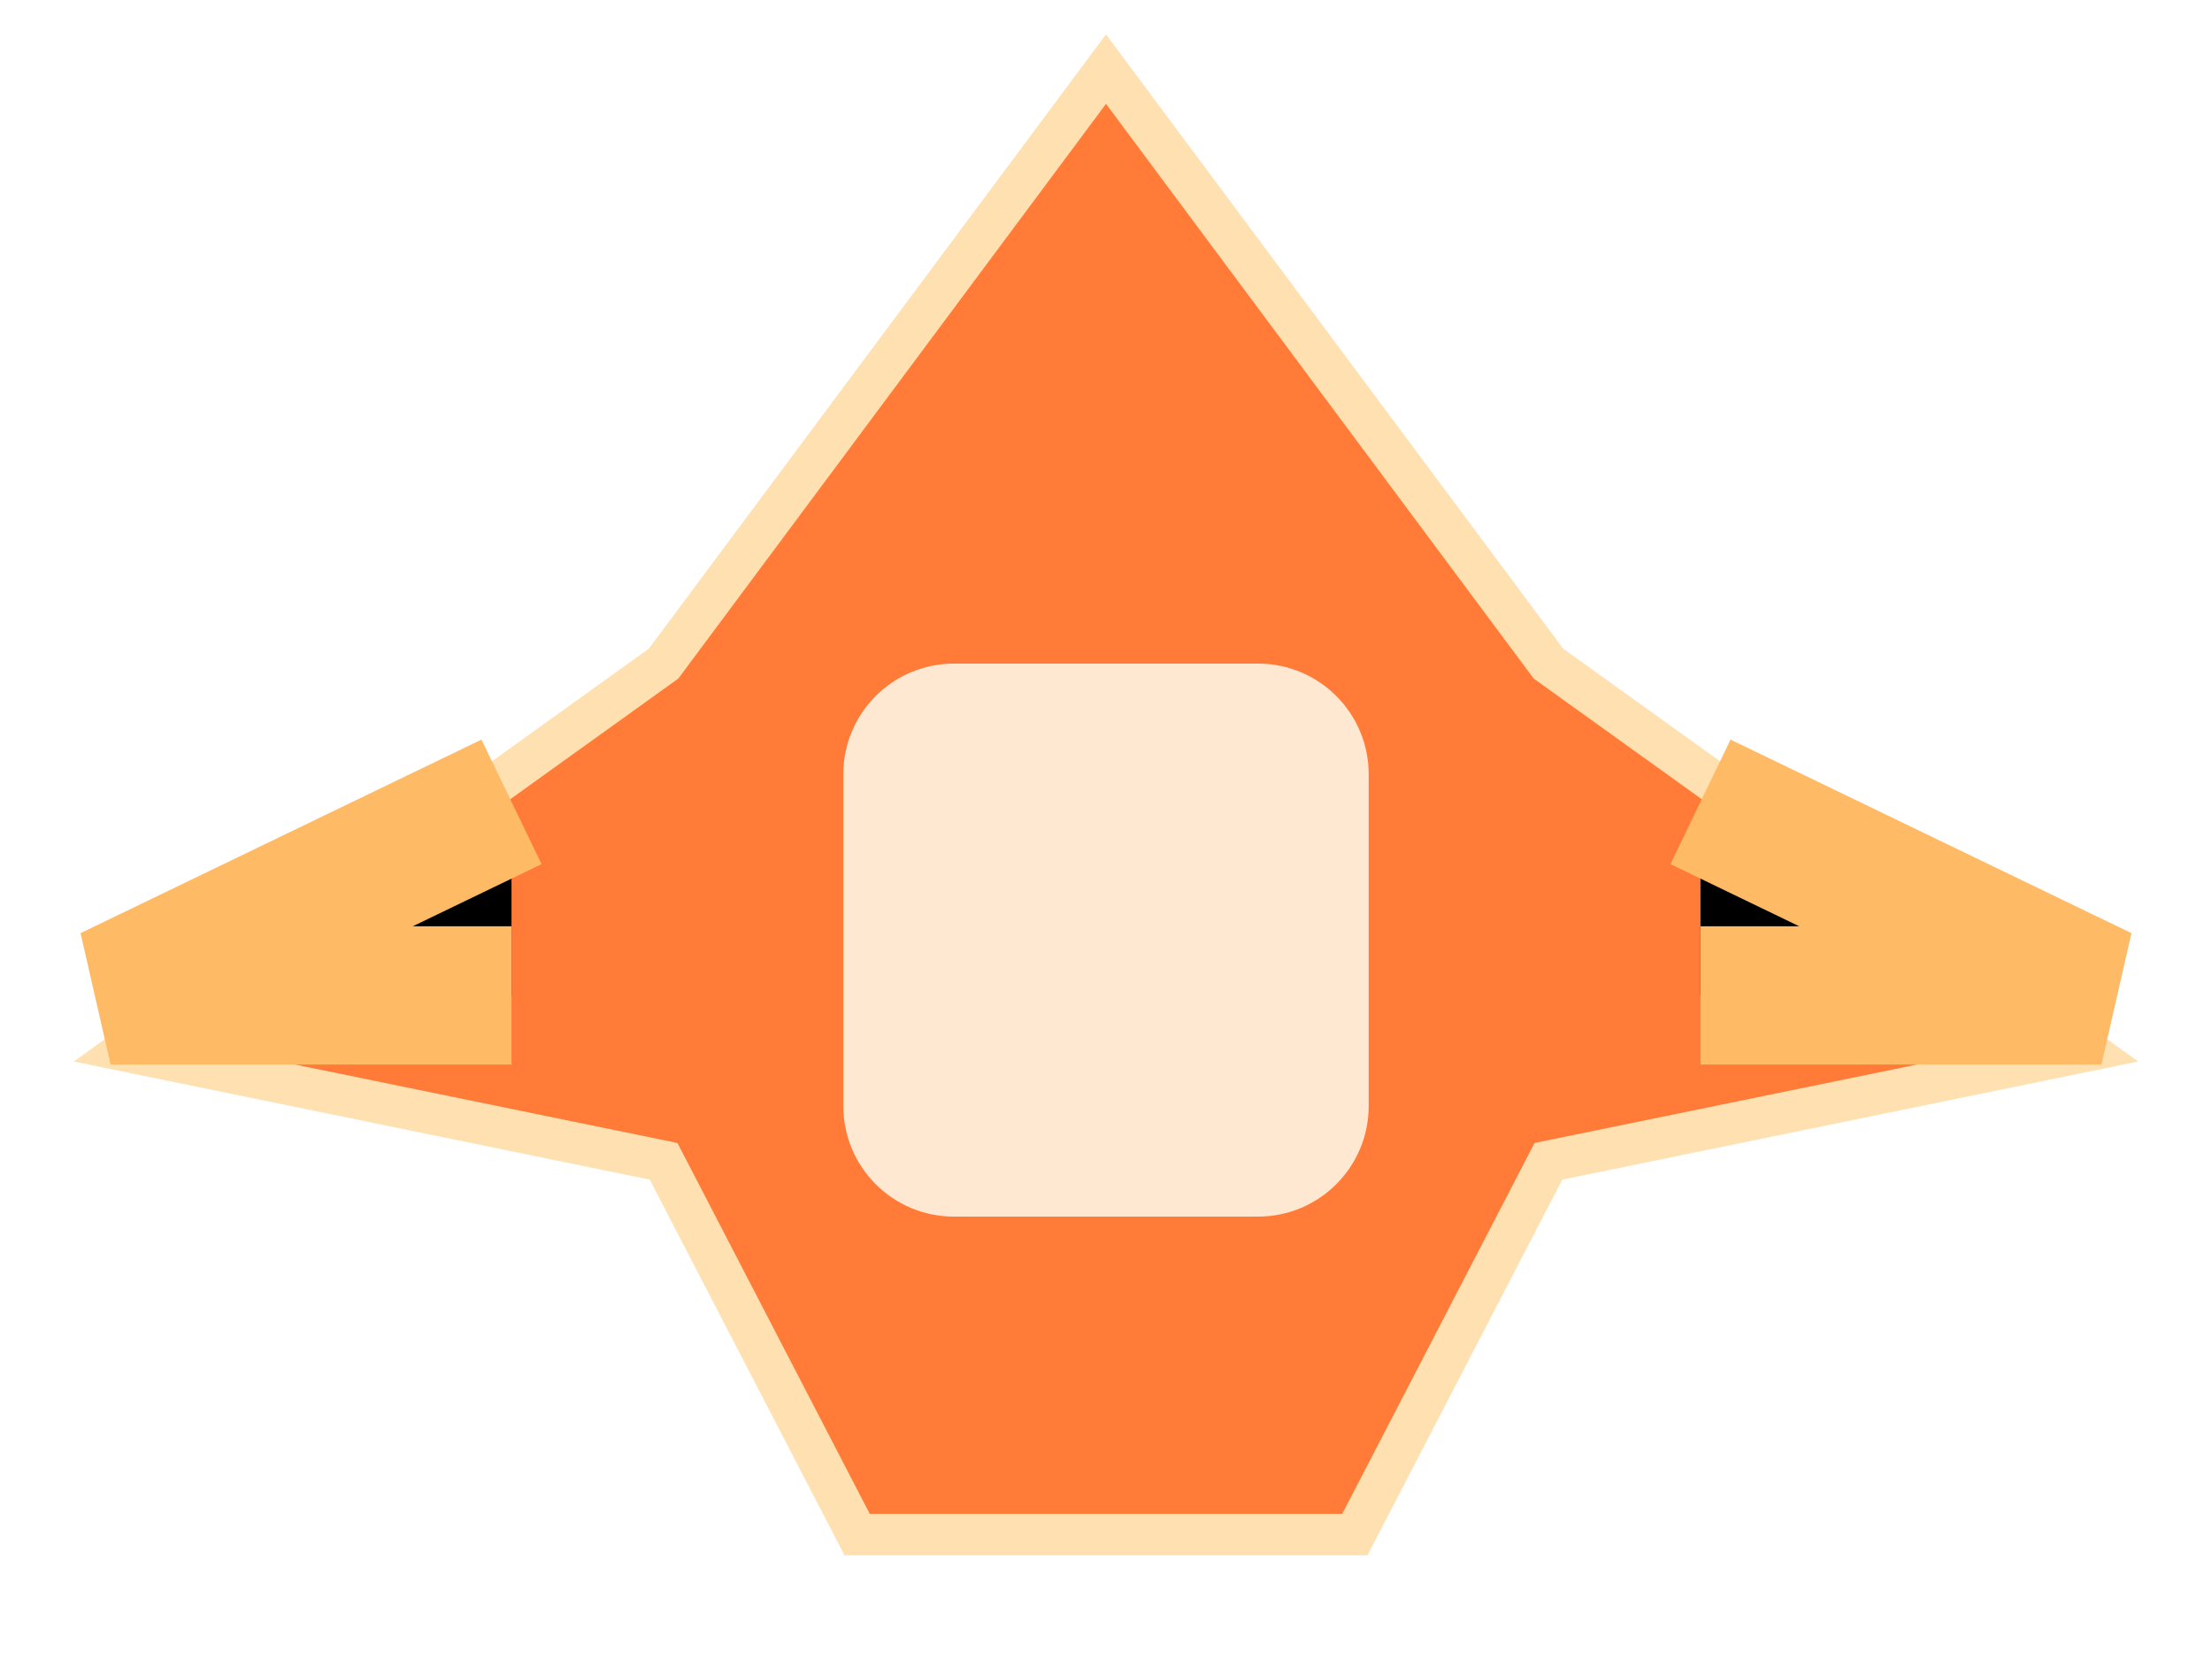
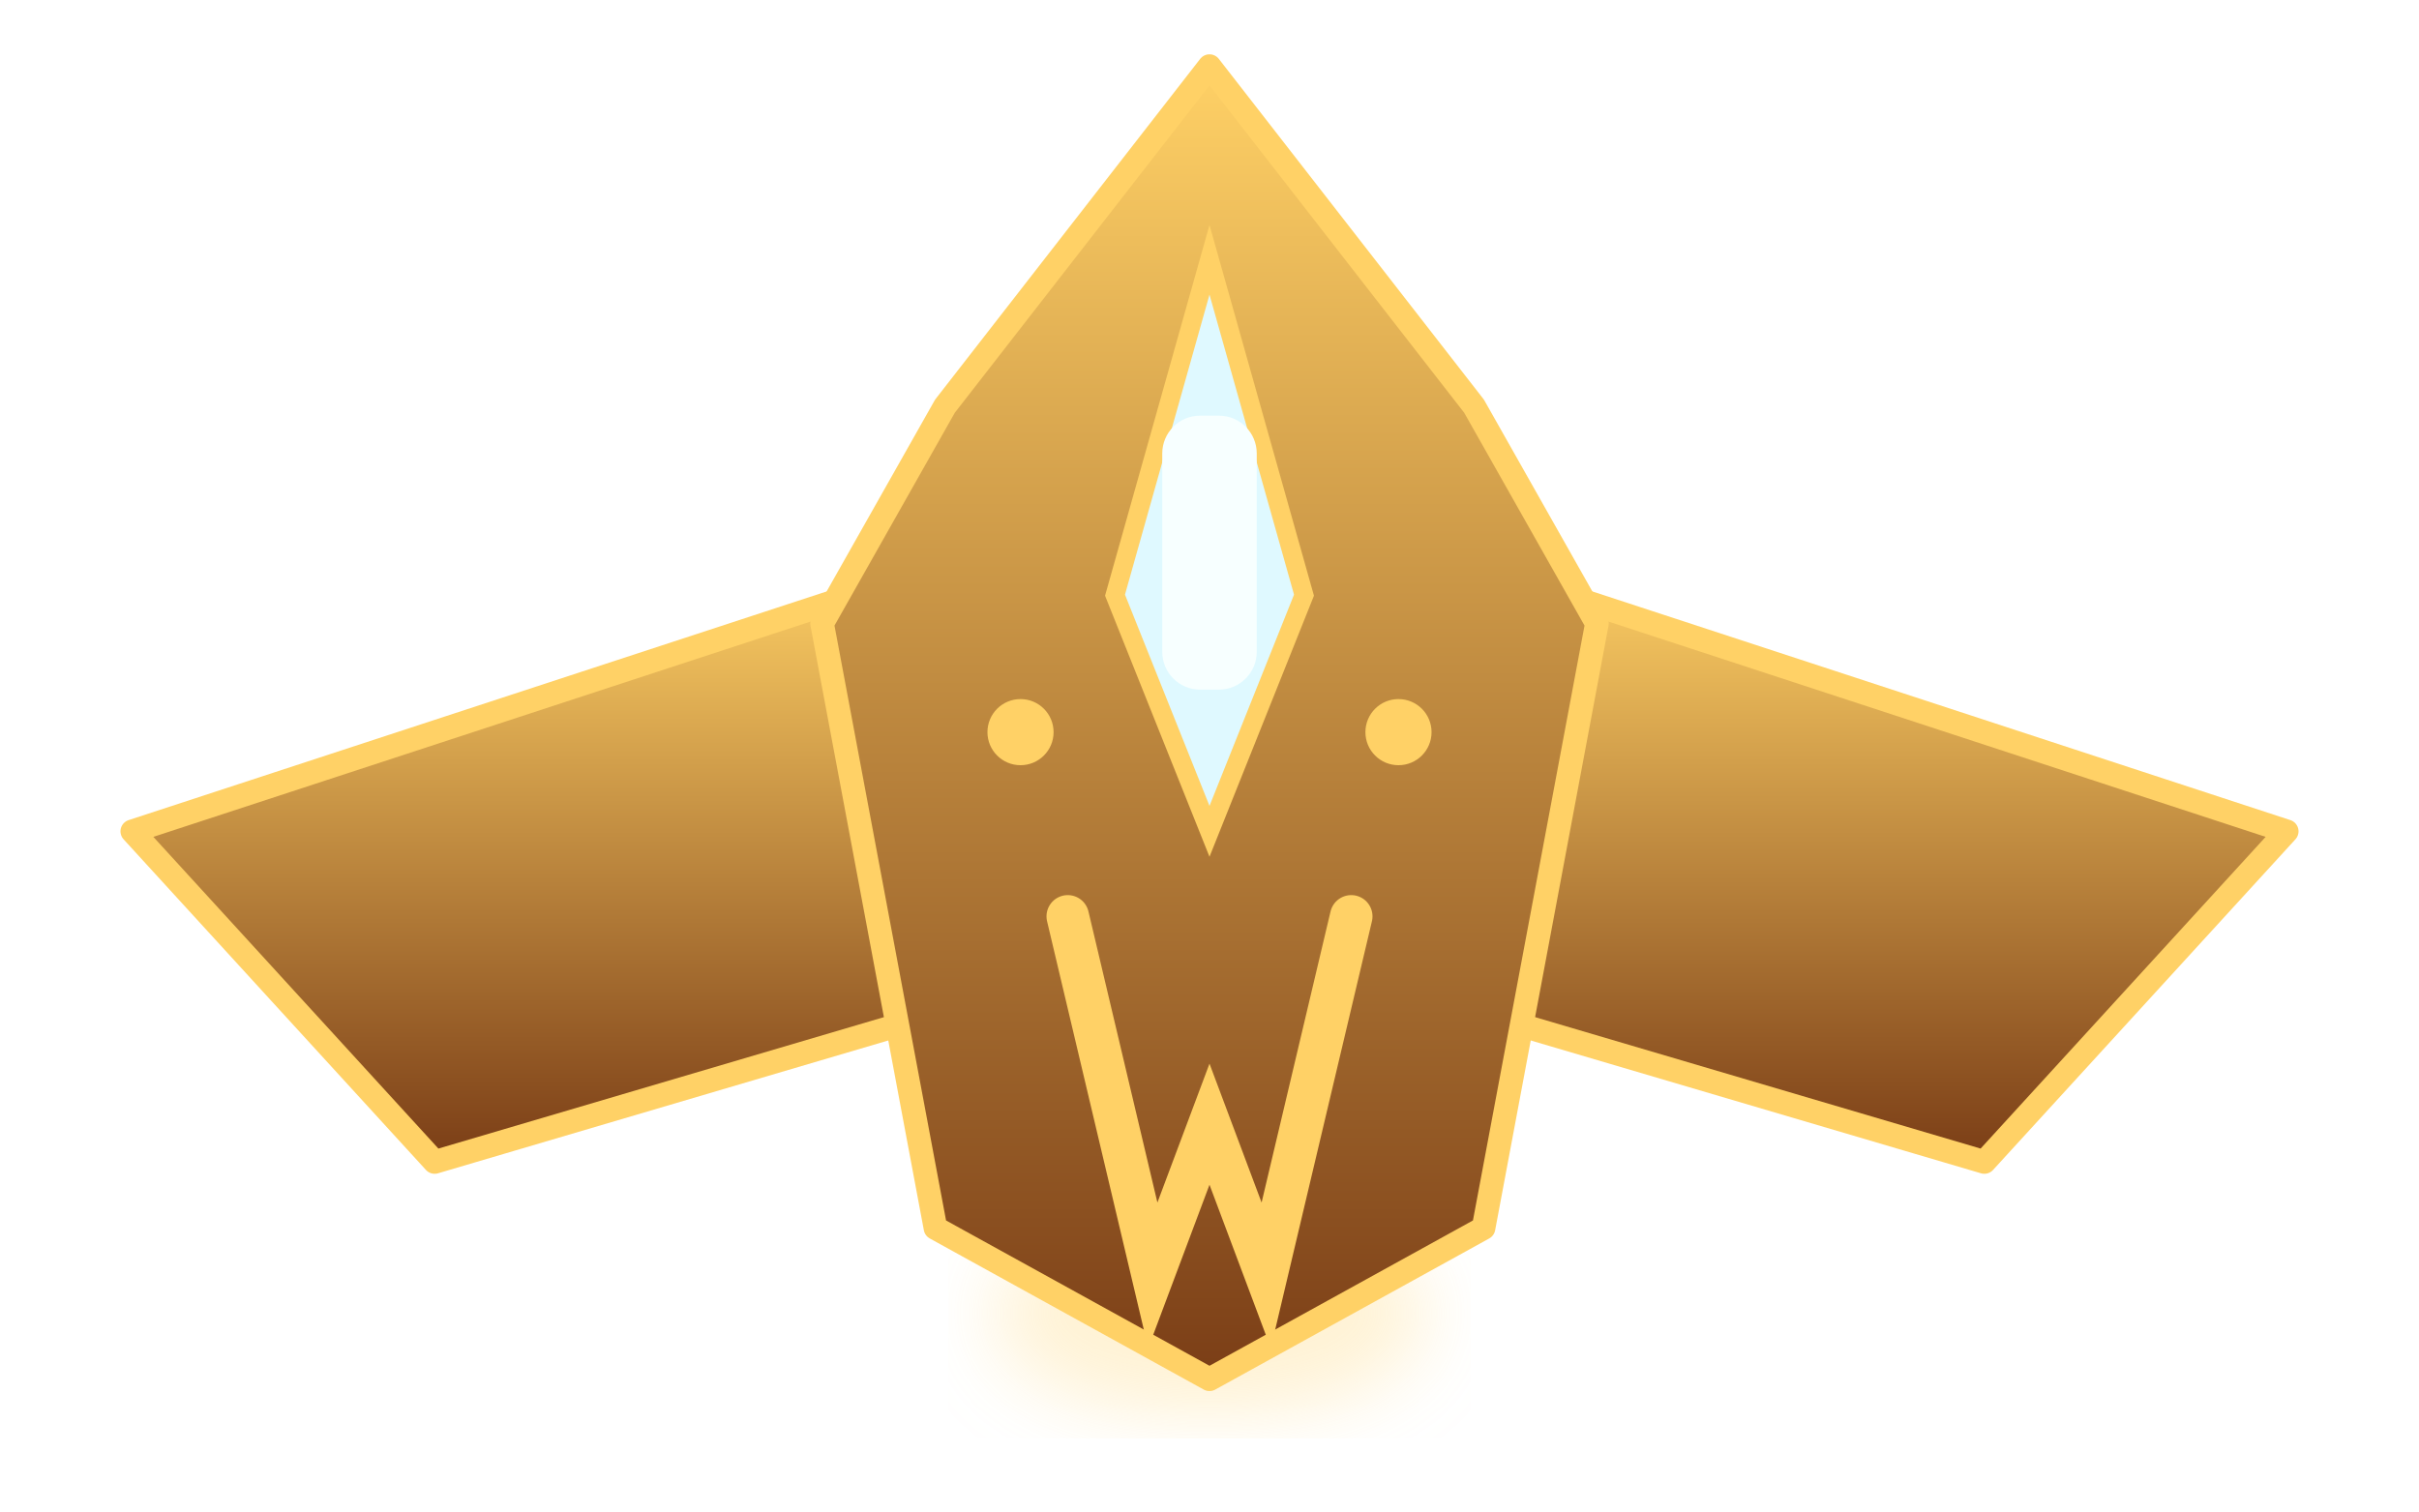
- <svg xmlns="http://www.w3.org/2000/svg" viewBox="0 0 160 120">
-   <path d="M80 5 112 48 151 76 112 84 98 111H62L48 84 9 76l39-28Z" fill="#ff7b37" stroke="#ffe0b0" stroke-width="3" />
-   <rect x="61" y="48" width="38" height="40" rx="8" fill="#ffe8d2" />
-   <path d="M37 72H8l29-14m86 14h29l-29-14" stroke="#ffba65" stroke-width="10" />
+ <svg xmlns="http://www.w3.org/2000/svg" width="512" height="320" viewBox="0 0 512 320">
+   <defs>
+     <linearGradient id="h" x1="0" y1="0" x2="0" y2="1">
+       <stop stop-color="#ffd166" />
+       <stop offset="1" stop-color="#7a3d16" />
+     </linearGradient>
+     <filter id="g">
+       <feGaussianBlur stdDeviation="8" />
+     </filter>
+   </defs>
+   <g opacity=".28" fill="#ffd166" filter="url(#g)">
+     <ellipse cx="256" cy="278" rx="46" ry="22" />
+   </g>
+   <g fill="url(#h)" stroke="#ffd166" stroke-width="5" stroke-linejoin="round">
+     <path d="M205 118 L28 176 L92 246 L214 210 Z" />
+     <path d="M307 118 L484 176 L420 246 L298 210 Z" />
+     <path d="M256 14 L312 86 L338 132 L314 260 L256 292 L198 260 L174 132 L200 86 Z" />
+   </g>
+   <path d="M256 55 L276 126 L256 176 L236 126 Z" fill="#dff9ff" stroke="#ffd166" stroke-width="4" />
+   <rect x="246" y="88" width="20" height="58" rx="8" fill="#f7ffff" />
+   <path d="M226 194 L244 270 L256 238 L268 270 L286 194" fill="none" stroke="#ffd166" stroke-width="9" stroke-linecap="round" />
+   <circle cx="216" cy="155" r="7" fill="#ffd166" />
+   <circle cx="296" cy="155" r="7" fill="#ffd166" />
</svg>
